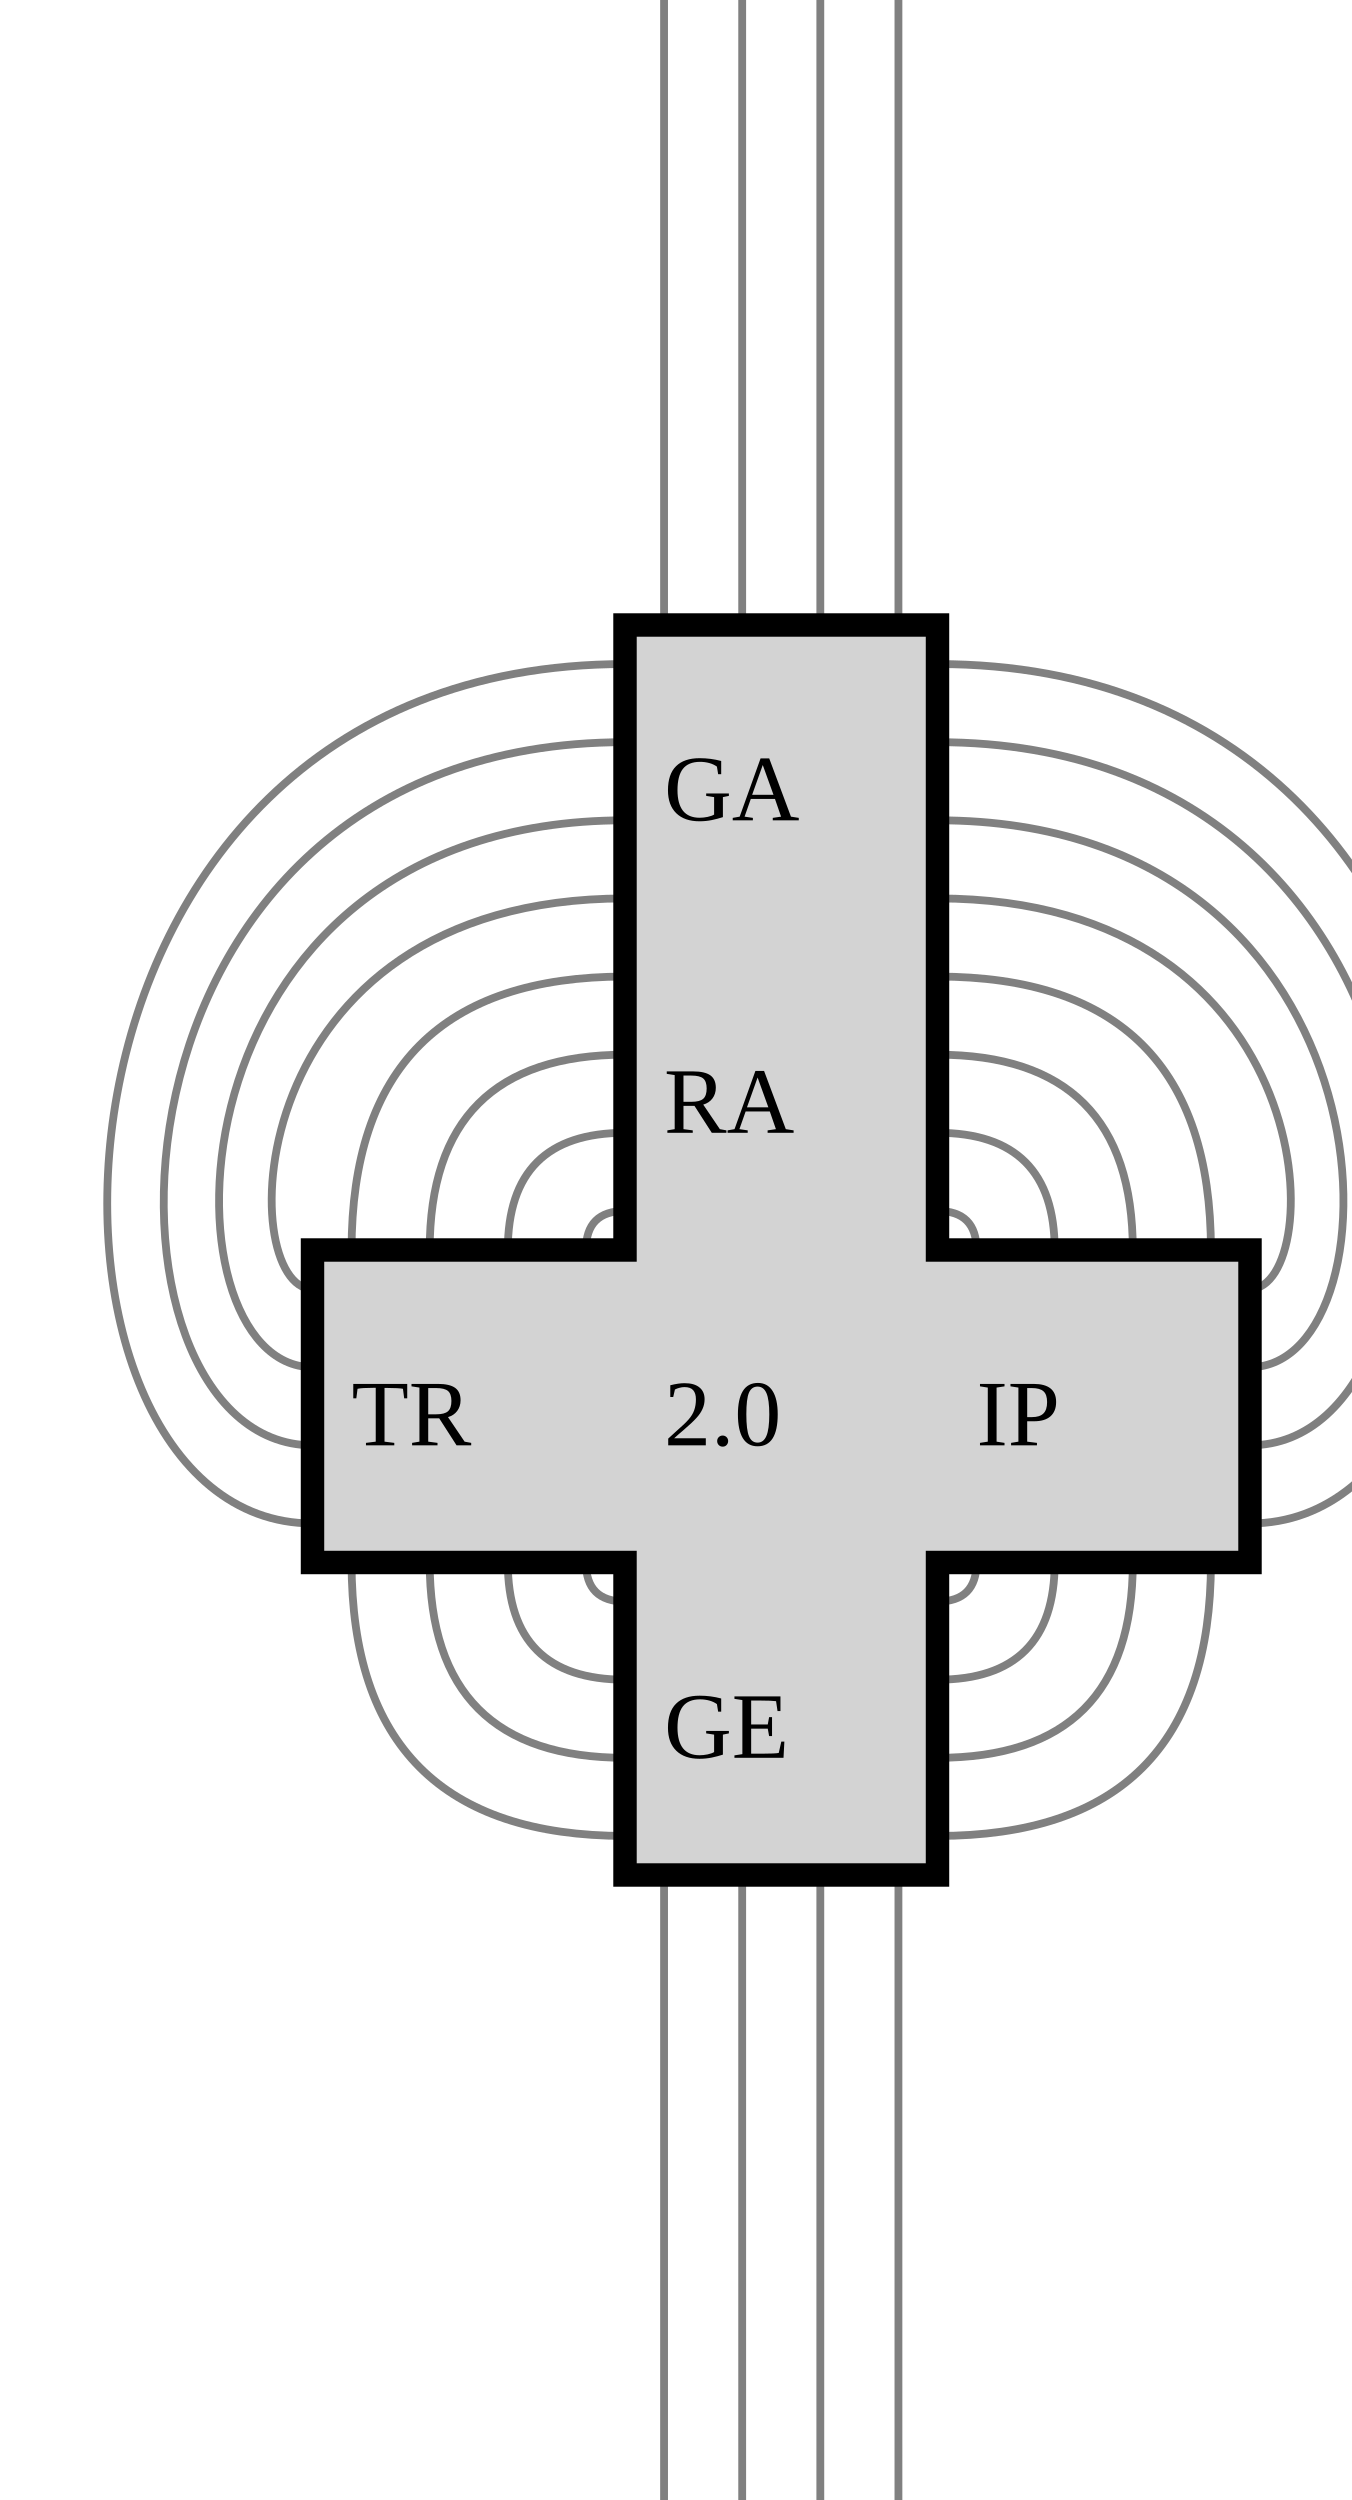
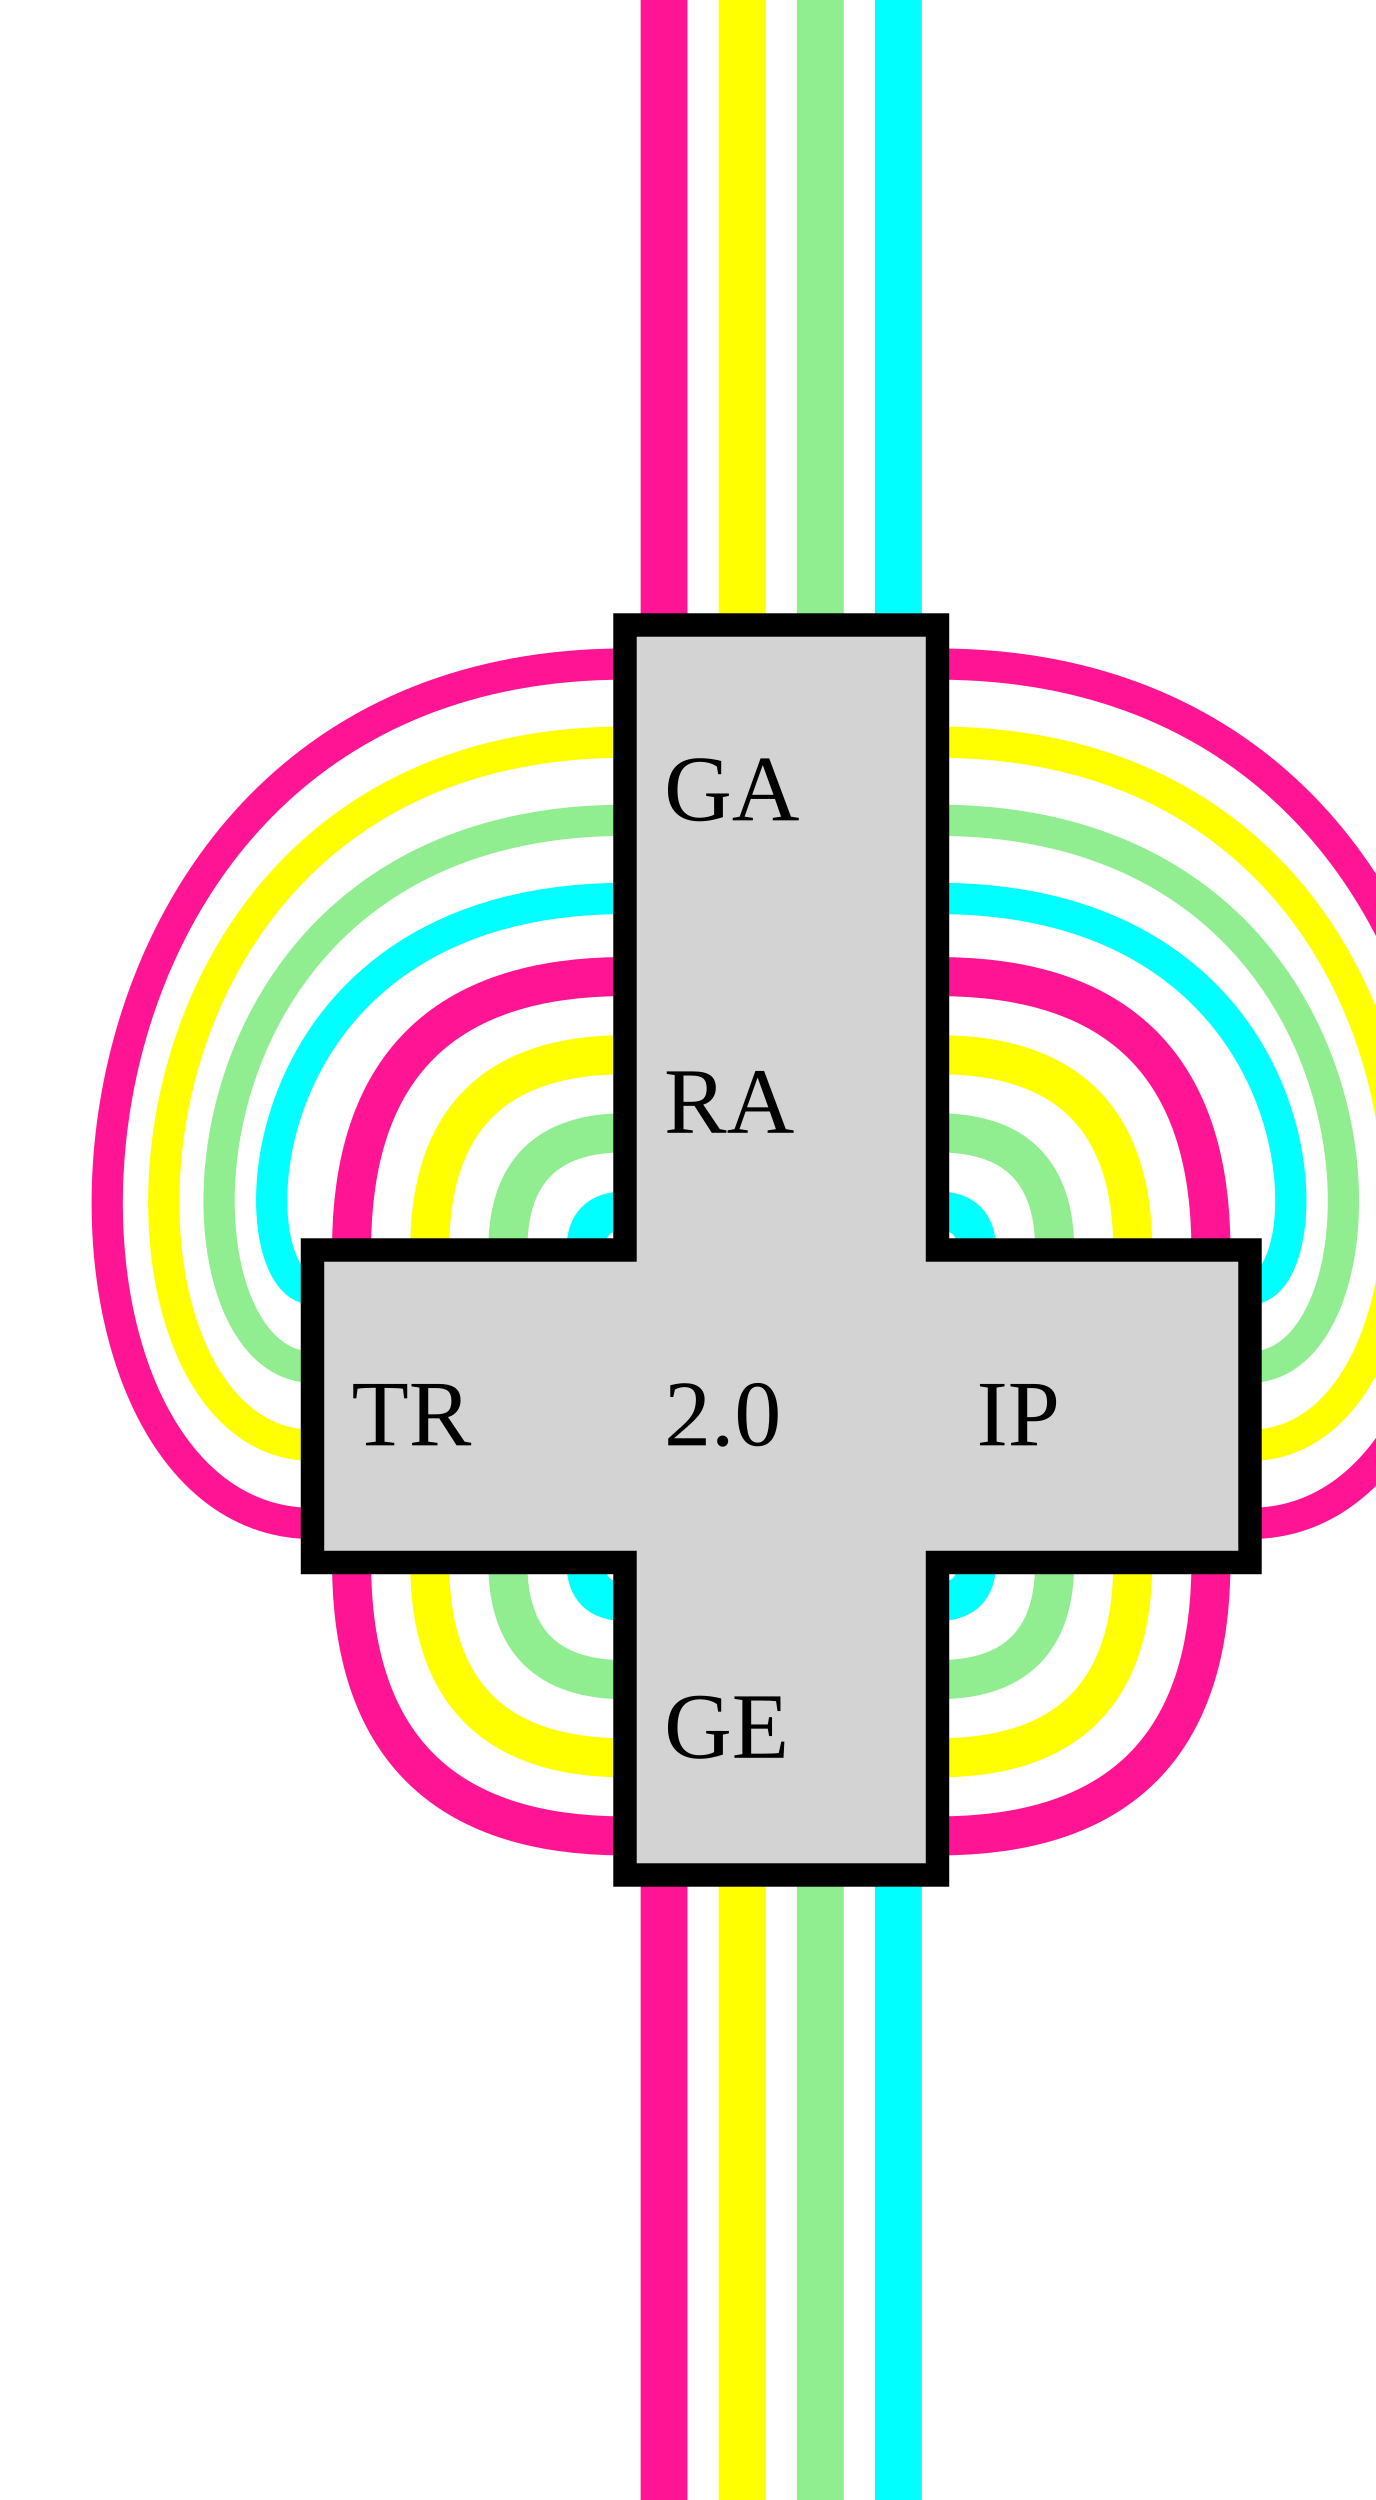
<svg xmlns="http://www.w3.org/2000/svg" viewbox="0 0 200 320">
+   <defs>
+     <g id="inner" stroke-width="5" fill="transparent">
+       <path d="M -35 0 q 0 -35, 35 -35" stroke="deeppink" />
+       <path d="M -25 0 q 0 -25, 25 -25" stroke="yellow" />
+       <path d="M -15 0 q 0 -15, 15 -15" stroke="lightgreen" />
+       <path d="M -5 0 q 0 -5, 5 -5" stroke="cyan" />
+     </g>
+     <g id="outer" stroke-width="4" fill="transparent">
+       <path d="M 40 5 c 40 0, 40 110, -40 110" stroke="deeppink" />
+       <path d="M 40 15 c 30 0, 30 90, -40 90" stroke="yellow" />
+       <path d="M 40 25 c 20 0, 20 70, -40 70" stroke="lightgreen" />
+       <path d="M 40 35 c 10 0, 10 50, -40 50" stroke="cyan" />
+     </g>
+     <g id="vertical" stroke-width="6" fill="transparent">
+       <path d="M 85 0 l 0 320" stroke="deeppink" />
+       <path d="M 95 0 l 0 320" stroke="yellow" />
+       <path d="M 105 0 l 0 320" stroke="lightgreen" />
+       <path d="M 115 0 l 0 320" stroke="cyan" />
+     </g>
+   </defs>
  <g transform="translate(0 320) scale(1 -1)">
-     <path d="M -35 0 q 0 -35, 35 -35 M -25 0 q 0 -25, 25 -25 M -15 0 q 0 -15, 15 -15 M -5 0 q 0 -5, 5 -5" stroke="gray" fill="transparent" transform="translate(80 120)" />
-     <path d="M -35 0 q 0 -35, 35 -35 M -25 0 q 0 -25, 25 -25 M -15 0 q 0 -15, 15 -15 M -5 0 q 0 -5, 5 -5" stroke="gray" fill="transparent" transform="translate(120 120) rotate(90)" />
-     <path d="M -35 0 q 0 -35, 35 -35 M -25 0 q 0 -25, 25 -25 M -15 0 q 0 -15, 15 -15 M -5 0 q 0 -5, 5 -5" stroke="gray" fill="transparent" transform="translate(120 160) rotate(180)" />
-     <path d="M -35 0 q 0 -35, 35 -35 M -25 0 q 0 -25, 25 -25 M -15 0 q 0 -15, 15 -15 M -5 0 q 0 -5, 5 -5" stroke="gray" fill="transparent" transform="translate(80 160) rotate(270)" />
-     <path d="M 40 5 c 40 0, 40 110, -40 110 M 40 15 c 30 0, 30 90, -40 90 M 40 25 c 20 0, 20 70, -40 70 M 40 35 c 10 0, 10 50, -40 50" stroke="gray" fill="transparent" transform="translate(120 120)" />
-     <path d="M 40 5 c 40 0, 40 110, -40 110 M 40 15 c 30 0, 30 90, -40 90 M 40 25 c 20 0, 20 70, -40 70 M 40 35 c 10 0, 10 50, -40 50" stroke="gray" fill="transparent" transform="translate(80 120) scale(-1 1)" />
-     <path d="M 85 0 l 0 320 M 95 0 l 0 320 M 105 0 l 0 320 M 115 0 l 0 320" stroke="gray" fill="transparent" />
+     <use href="#inner" transform="translate(80 120)" />
+     <use href="#inner" transform="translate(120 120) rotate(90)" />
+     <use href="#inner" transform="translate(120 160) rotate(180)" />
+     <use href="#inner" transform="translate(80 160) rotate(270)" />
+     <use href="#outer" transform="translate(120 120)" />
+     <use href="#outer" transform="translate(80 120) scale(-1 1)" />
+     <use href="#vertical" />
    <path d="M 80 80 l 40 0, 0 40, 40 0, 0 40, -40 0, 0 80, -40 0, 0 -80, -40 0, 0 -40, 40 0, 0 -40, 1 0" stroke="black" stroke-width="3" fill="lightgrey" />
  </g>
  <text x="85" y="105" textLength="30">GA</text>
  <text x="85" y="145" textLength="30">RA</text>
  <text x="85" y="225" textLength="30">GE</text>
  <text x="45" y="185" textLength="30">TR</text>
  <text x="125" y="185" textLength="30">IP</text>
  <text x="85" y="185" textLength="30">2.0</text>
</svg>
